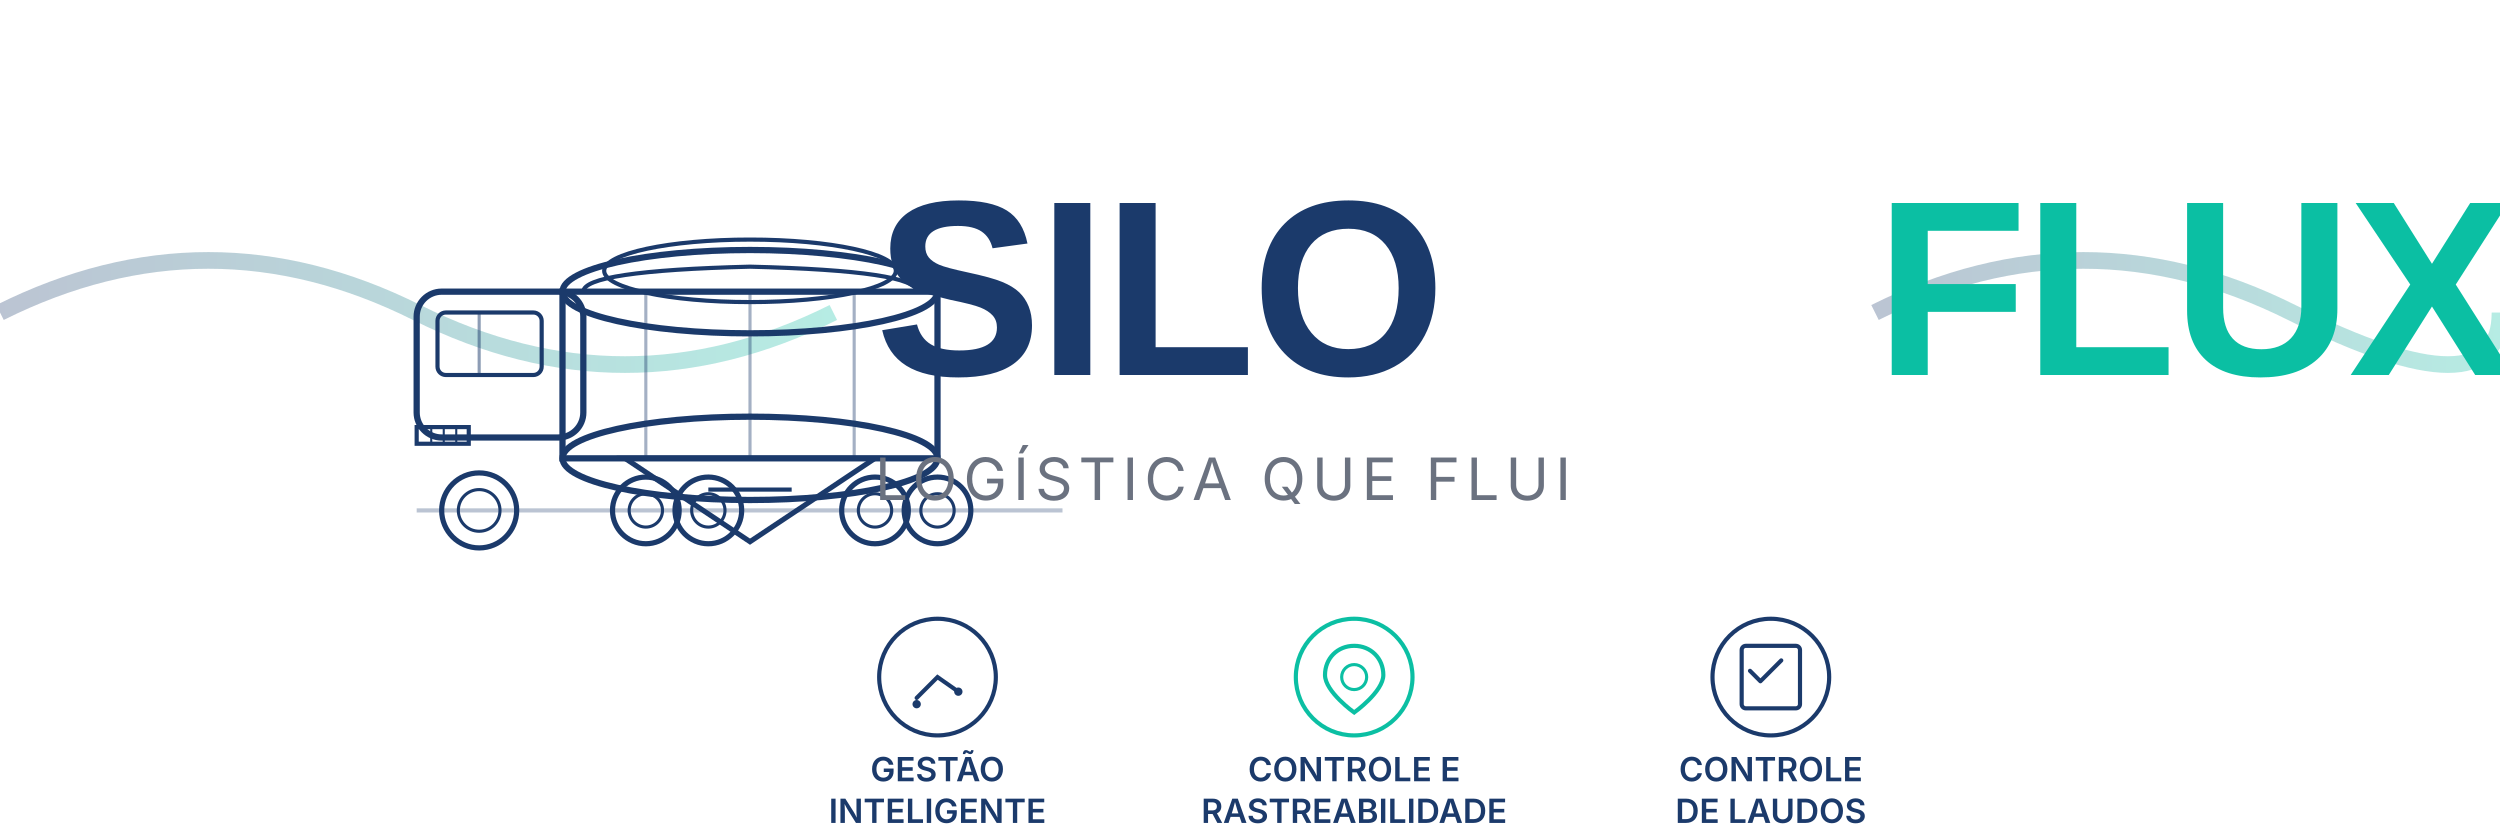
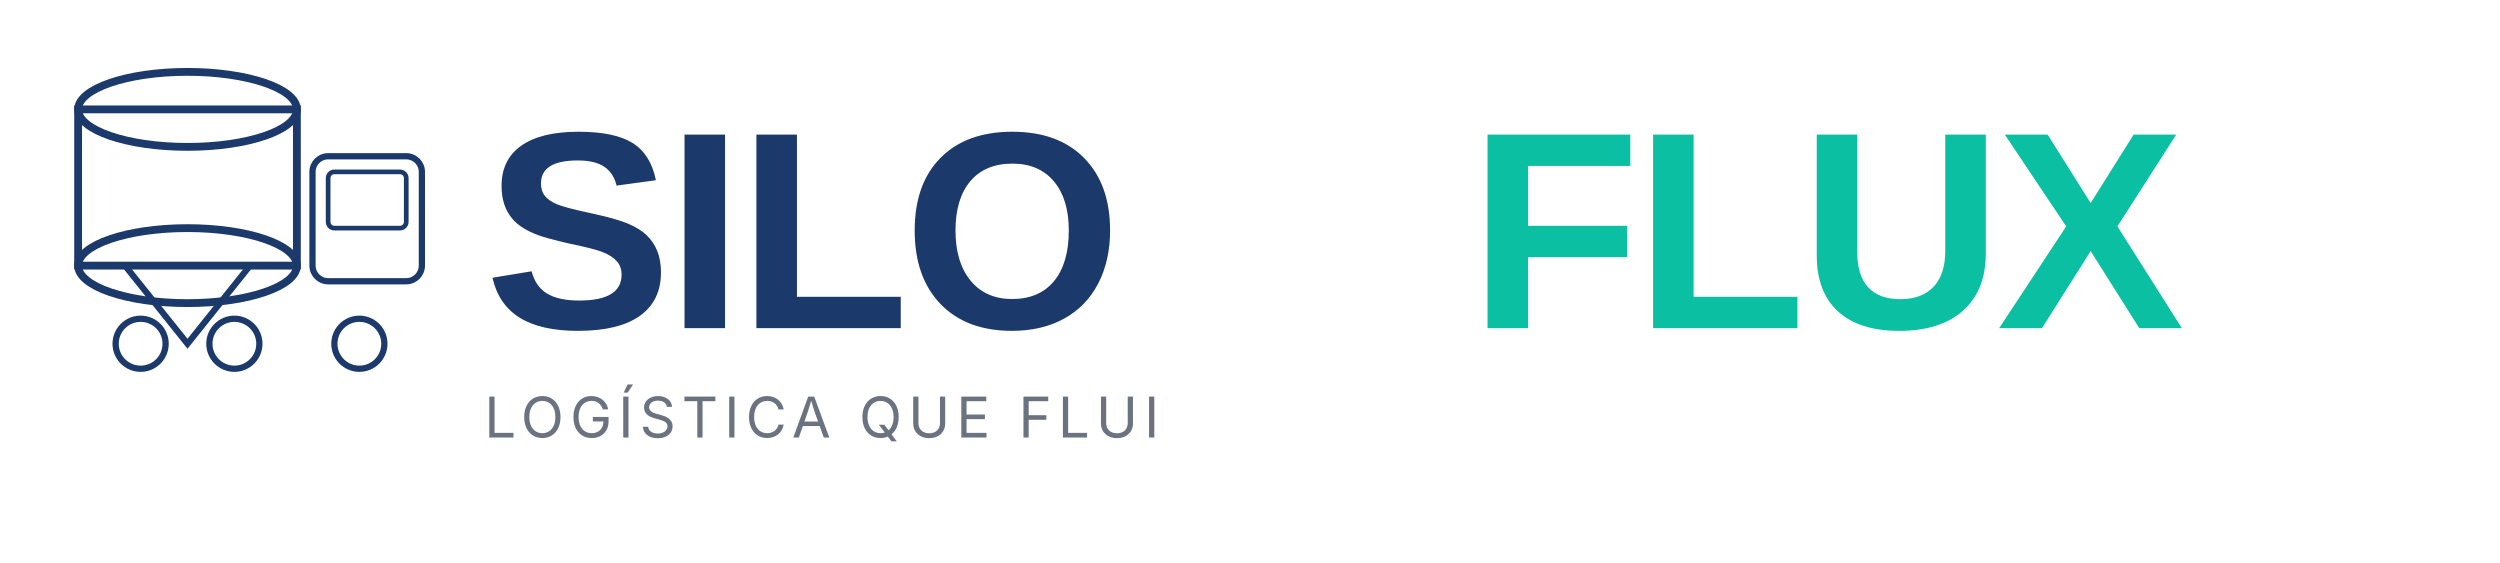
- <svg xmlns="http://www.w3.org/2000/svg" viewBox="0 0 1200 400" width="1200" height="400">
+ <svg xmlns="http://www.w3.org/2000/svg" viewBox="0 0 800 180" preserveAspectRatio="xMidYMid meet">
  <defs>
-     <linearGradient id="textGrad" x1="0%" y1="0%" x2="100%" y2="0%">
-       <stop offset="0%" style="stop-color:#1B3A6B;stop-opacity:1" />
-       <stop offset="50%" style="stop-color:#1B3A6B;stop-opacity:1" />
-       <stop offset="100%" style="stop-color:#0BBFA3;stop-opacity:1" />
-     </linearGradient>
-     <linearGradient id="waveGrad" x1="0%" y1="0%" x2="100%" y2="0%">
-       <stop offset="0%" style="stop-color:#1B3A6B;stop-opacity:1" />
-       <stop offset="100%" style="stop-color:#0BBFA3;stop-opacity:1" />
-     </linearGradient>
+     <style>
+       .silo-text-1 { font-family: 'Sora', 'Arial', sans-serif; font-size: 90px; font-weight: 800; letter-spacing: -2px; }
+       .silo-text-2 { font-family: 'Sora', 'Arial', sans-serif; font-size: 90px; font-weight: 800; letter-spacing: -2px; }
+       .tagline { font-family: 'Inter', 'Arial', sans-serif; font-size: 18px; font-weight: 400; letter-spacing: 2px; }
+     </style>
  </defs>
-   <path d="M 0 150 Q 100 100 200 150 T 400 150" stroke="url(#waveGrad)" stroke-width="8" fill="none" opacity="0.3" />
-   <path d="M 900 150 Q 1000 100 1100 150 T 1200 150" stroke="url(#waveGrad)" stroke-width="8" fill="none" opacity="0.3" />
-   <g transform="translate(180, 80)">
-     <rect x="20" y="60" width="80" height="70" rx="12" fill="none" stroke="#1B3A6B" stroke-width="3" />
-     <rect x="30" y="70" width="50" height="30" rx="4" fill="none" stroke="#1B3A6B" stroke-width="2" />
-     <line x1="50" y1="70" x2="50" y2="100" stroke="#1B3A6B" stroke-width="1.5" opacity="0.5" />
-     <rect x="20" y="125" width="25" height="8" fill="none" stroke="#1B3A6B" stroke-width="2" />
-     <line x1="27" y1="125" x2="27" y2="133" stroke="#1B3A6B" stroke-width="1" />
-     <line x1="33" y1="125" x2="33" y2="133" stroke="#1B3A6B" stroke-width="1" />
-     <line x1="39" y1="125" x2="39" y2="133" stroke="#1B3A6B" stroke-width="1" />
-     <ellipse cx="180" cy="60" rx="90" ry="20" fill="none" stroke="#1B3A6B" stroke-width="3" />
-     <rect x="90" y="60" width="180" height="80" fill="none" stroke="#1B3A6B" stroke-width="3" />
-     <ellipse cx="180" cy="140" rx="90" ry="20" fill="none" stroke="#1B3A6B" stroke-width="3" />
-     <path d="M 100 60 Q 100 50 180 48 Q 260 50 260 60" fill="none" stroke="#1B3A6B" stroke-width="2" />
-     <ellipse cx="180" cy="50" rx="70" ry="15" fill="none" stroke="#1B3A6B" stroke-width="2" />
-     <line x1="130" y1="60" x2="130" y2="140" stroke="#1B3A6B" stroke-width="1.5" opacity="0.4" />
-     <line x1="180" y1="60" x2="180" y2="140" stroke="#1B3A6B" stroke-width="1.5" opacity="0.4" />
-     <line x1="230" y1="60" x2="230" y2="140" stroke="#1B3A6B" stroke-width="1.5" opacity="0.4" />
-     <polygon points="120,140 180,180 240,140" fill="none" stroke="#1B3A6B" stroke-width="2.5" />
-     <line x1="160" y1="155" x2="200" y2="155" stroke="#1B3A6B" stroke-width="2" />
-     <circle cx="50" cy="165" r="18" fill="none" stroke="#1B3A6B" stroke-width="2.5" />
-     <circle cx="50" cy="165" r="10" fill="none" stroke="#1B3A6B" stroke-width="1.5" />
-     <line x1="20" y1="165" x2="330" y2="165" stroke="#1B3A6B" stroke-width="2" opacity="0.3" />
-     <circle cx="130" cy="165" r="16" fill="none" stroke="#1B3A6B" stroke-width="2.5" />
-     <circle cx="130" cy="165" r="8" fill="none" stroke="#1B3A6B" stroke-width="1.5" />
-     <circle cx="160" cy="165" r="16" fill="none" stroke="#1B3A6B" stroke-width="2.5" />
-     <circle cx="160" cy="165" r="8" fill="none" stroke="#1B3A6B" stroke-width="1.5" />
-     <circle cx="240" cy="165" r="16" fill="none" stroke="#1B3A6B" stroke-width="2.5" />
-     <circle cx="240" cy="165" r="8" fill="none" stroke="#1B3A6B" stroke-width="1.5" />
-     <circle cx="270" cy="165" r="16" fill="none" stroke="#1B3A6B" stroke-width="2.5" />
-     <circle cx="270" cy="165" r="8" fill="none" stroke="#1B3A6B" stroke-width="1.5" />
+   <g>
+     <ellipse cx="60" cy="35" rx="35" ry="12" fill="none" stroke="#1B3A6B" stroke-width="2.5" />
+     <rect x="25" y="35" width="70" height="50" fill="none" stroke="#1B3A6B" stroke-width="2.5" />
+     <ellipse cx="60" cy="85" rx="35" ry="12" fill="none" stroke="#1B3A6B" stroke-width="2.5" />
+     <polygon points="40,85 60,110 80,85" fill="none" stroke="#1B3A6B" stroke-width="2" />
+     <rect x="100" y="50" width="35" height="40" rx="5" fill="none" stroke="#1B3A6B" stroke-width="2" />
+     <rect x="105" y="55" width="25" height="18" rx="2" fill="none" stroke="#1B3A6B" stroke-width="1.5" />
+     <circle cx="45" cy="110" r="8" fill="none" stroke="#1B3A6B" stroke-width="2" />
+     <circle cx="75" cy="110" r="8" fill="none" stroke="#1B3A6B" stroke-width="2" />
+     <circle cx="115" cy="110" r="8" fill="none" stroke="#1B3A6B" stroke-width="2" />
  </g>
-   <text x="420" y="180" font-family="'Sora', 'Segoe UI', Arial, sans-serif" font-size="120" font-weight="800" fill="#1B3A6B" letter-spacing="-2">SILO</text>
-   <text x="900" y="180" font-family="'Sora', 'Segoe UI', Arial, sans-serif" font-size="120" font-weight="800" fill="#0BBFA3" letter-spacing="-2">FLUX</text>
-   <text x="420" y="240" font-family="'Inter', sans-serif" font-size="28" font-weight="400" fill="#6B7280" letter-spacing="3" text-transform="uppercase">LOGÍSTICA QUE FLUI</text>
-   <g transform="translate(420, 290)">
-     <g>
-       <circle cx="30" cy="35" r="28" fill="none" stroke="#1B3A6B" stroke-width="2" />
-       <path d="M 20 45 L 30 35 L 40 42" fill="none" stroke="#1B3A6B" stroke-width="2" stroke-linecap="round" />
-       <circle cx="20" cy="48" r="2" fill="#1B3A6B" />
-       <circle cx="40" cy="42" r="2" fill="#1B3A6B" />
-       <text x="30" y="85" font-family="'Inter', sans-serif" font-size="16" font-weight="600" fill="#1B3A6B" text-anchor="middle">GESTÃO</text>
-       <text x="30" y="105" font-family="'Inter', sans-serif" font-size="16" font-weight="600" fill="#1B3A6B" text-anchor="middle">INTELIGENTE</text>
-     </g>
-     <g transform="translate(200, 0)">
-       <circle cx="30" cy="35" r="28" fill="none" stroke="#0BBFA3" stroke-width="2" />
-       <path d="M 30 20 C 22 20 16 26 16 34 C 16 42 30 52 30 52 C 30 52 44 42 44 34 C 44 26 38 20 30 20" fill="none" stroke="#0BBFA3" stroke-width="2" />
-       <circle cx="30" cy="35" r="6" fill="none" stroke="#0BBFA3" stroke-width="1.5" />
-       <text x="30" y="85" font-family="'Inter', sans-serif" font-size="16" font-weight="600" fill="#1B3A6B" text-anchor="middle">CONTROLE E</text>
-       <text x="30" y="105" font-family="'Inter', sans-serif" font-size="16" font-weight="600" fill="#1B3A6B" text-anchor="middle">RASTREABILIDADE</text>
-     </g>
-     <g transform="translate(400, 0)">
-       <circle cx="30" cy="35" r="28" fill="none" stroke="#1B3A6B" stroke-width="2" />
-       <rect x="16" y="20" width="28" height="30" rx="2" fill="none" stroke="#1B3A6B" stroke-width="2" />
-       <polyline points="20,32 25,37 35,27" fill="none" stroke="#1B3A6B" stroke-width="2" stroke-linecap="round" stroke-linejoin="round" />
-       <text x="30" y="85" font-family="'Inter', sans-serif" font-size="16" font-weight="600" fill="#1B3A6B" text-anchor="middle">CONTROLE</text>
-       <text x="30" y="105" font-family="'Inter', sans-serif" font-size="16" font-weight="600" fill="#1B3A6B" text-anchor="middle">DE LAUDOS</text>
-     </g>
-   </g>
+   <text x="155" y="105" class="silo-text-1" fill="#1B3A6B">SILO</text>
+   <text x="470" y="105" class="silo-text-2" fill="#0BBFA3">FLUX</text>
+   <text x="155" y="140" class="tagline" fill="#6B7280">LOGÍSTICA QUE FLUI</text>
</svg>
